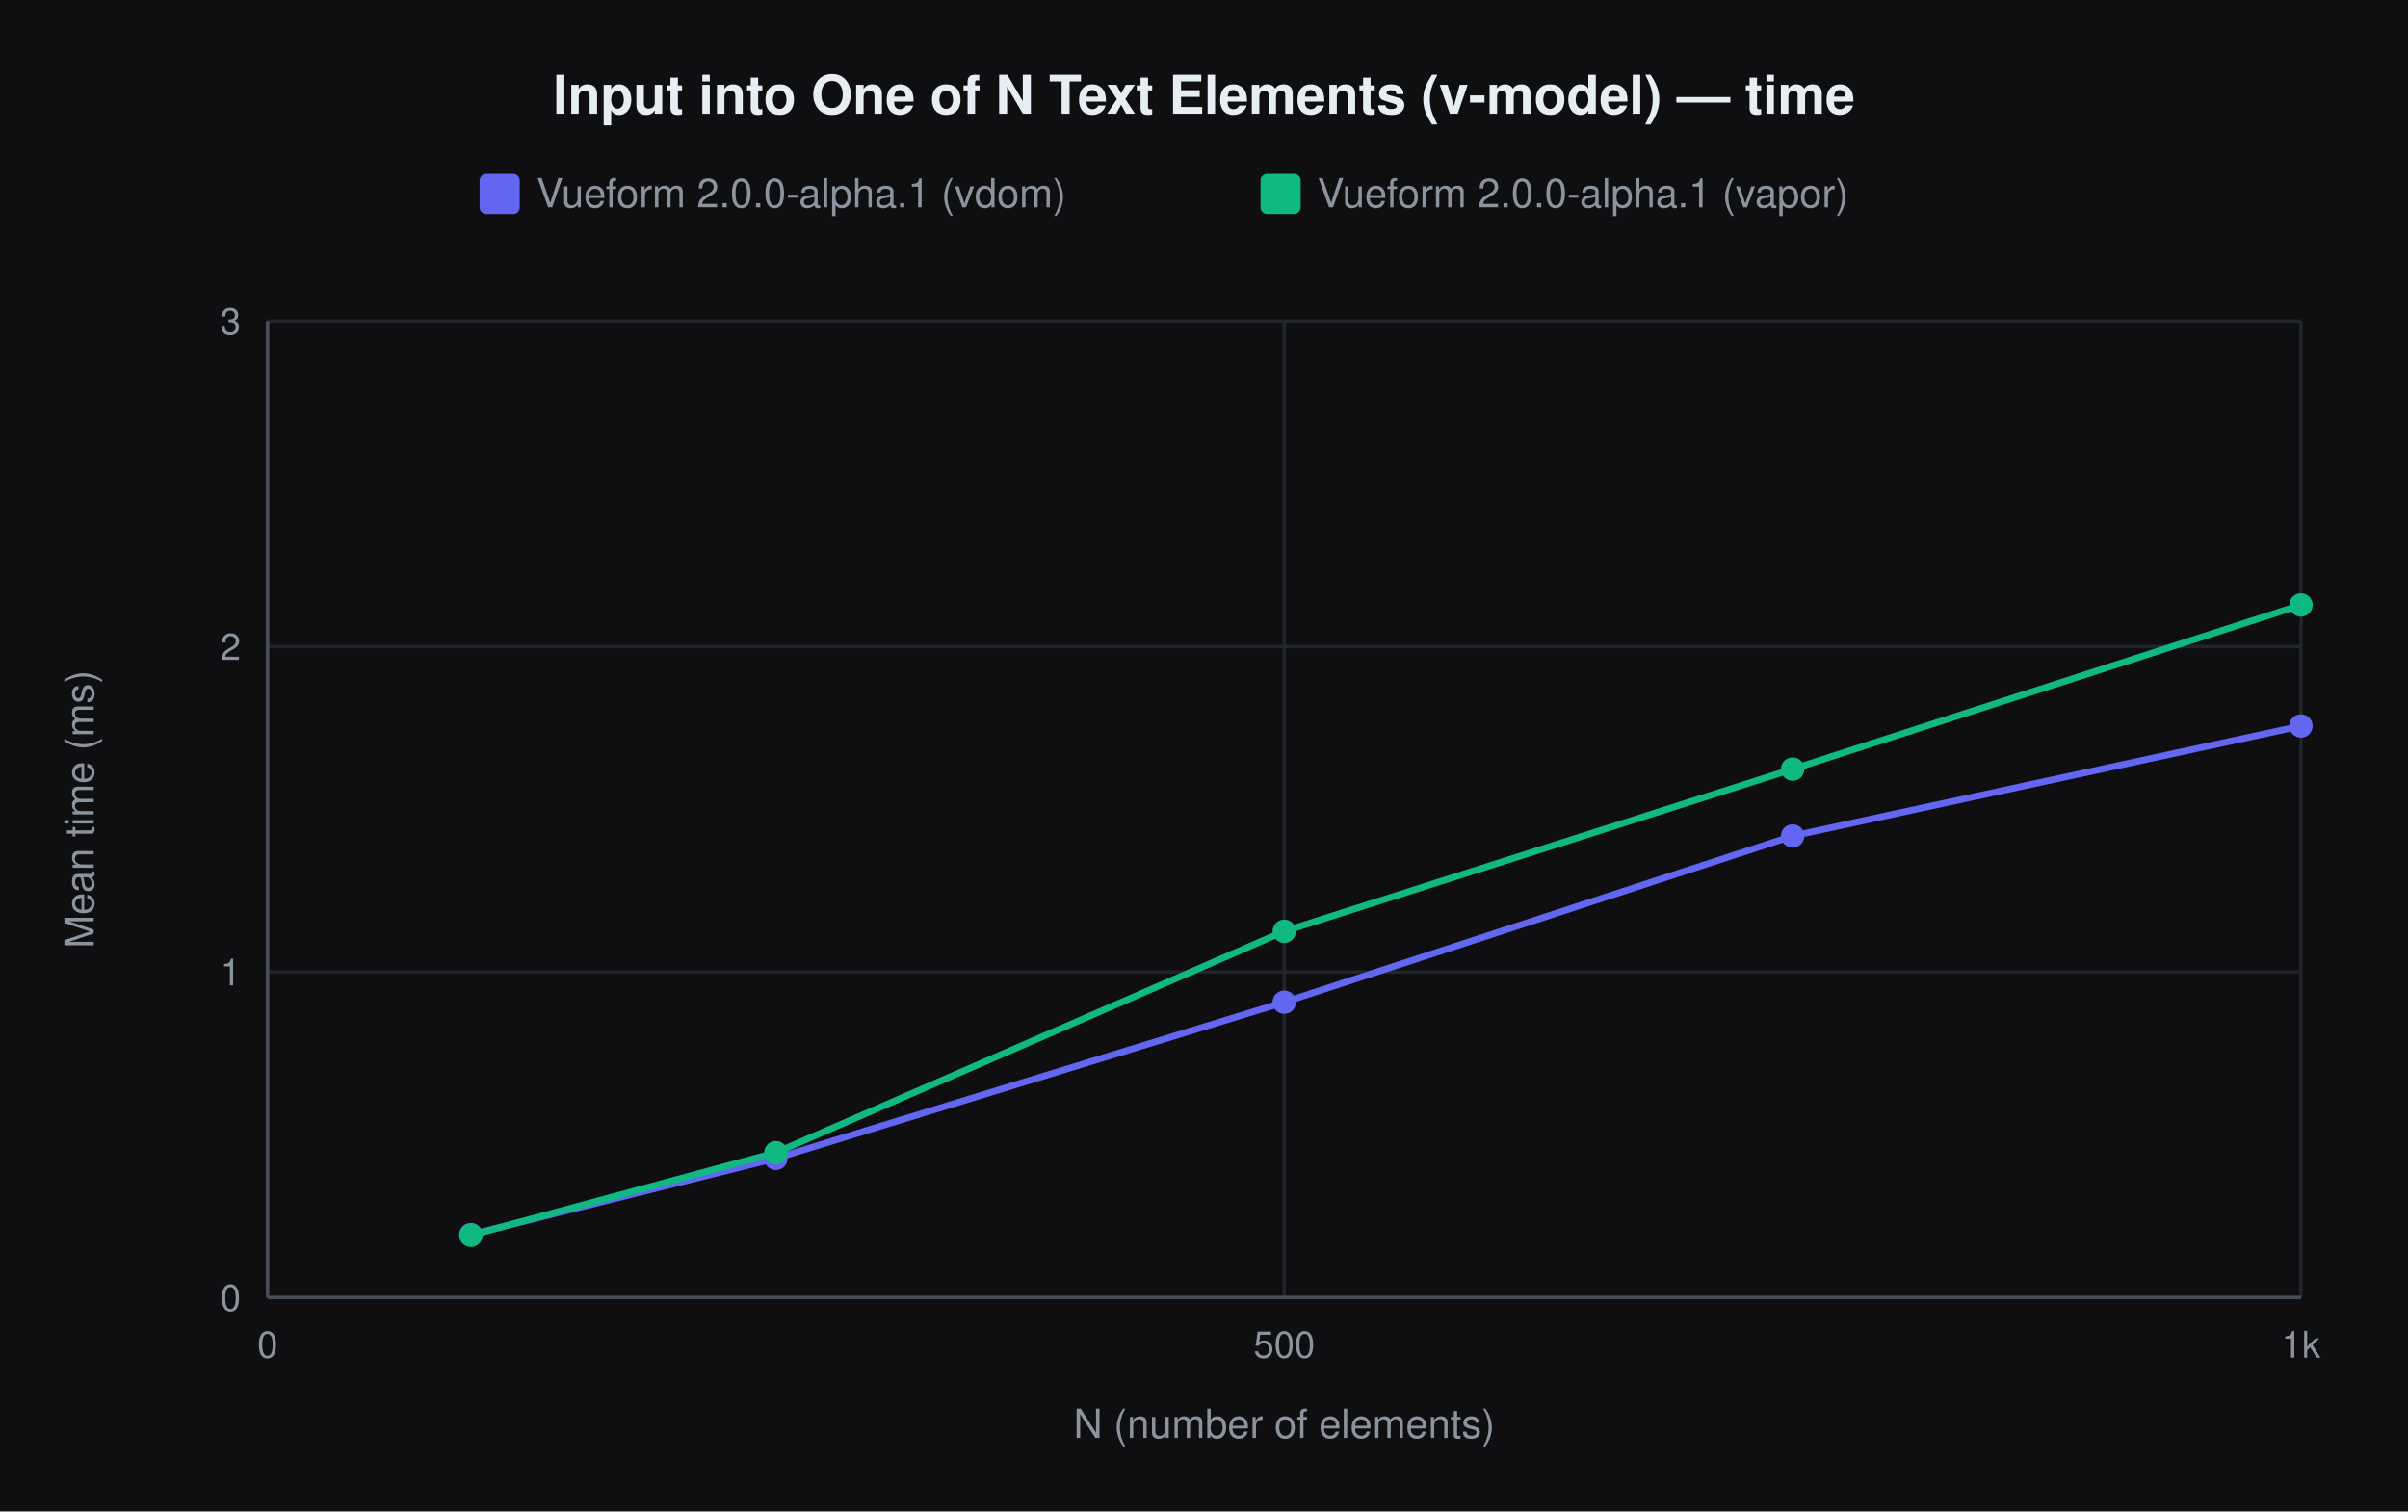
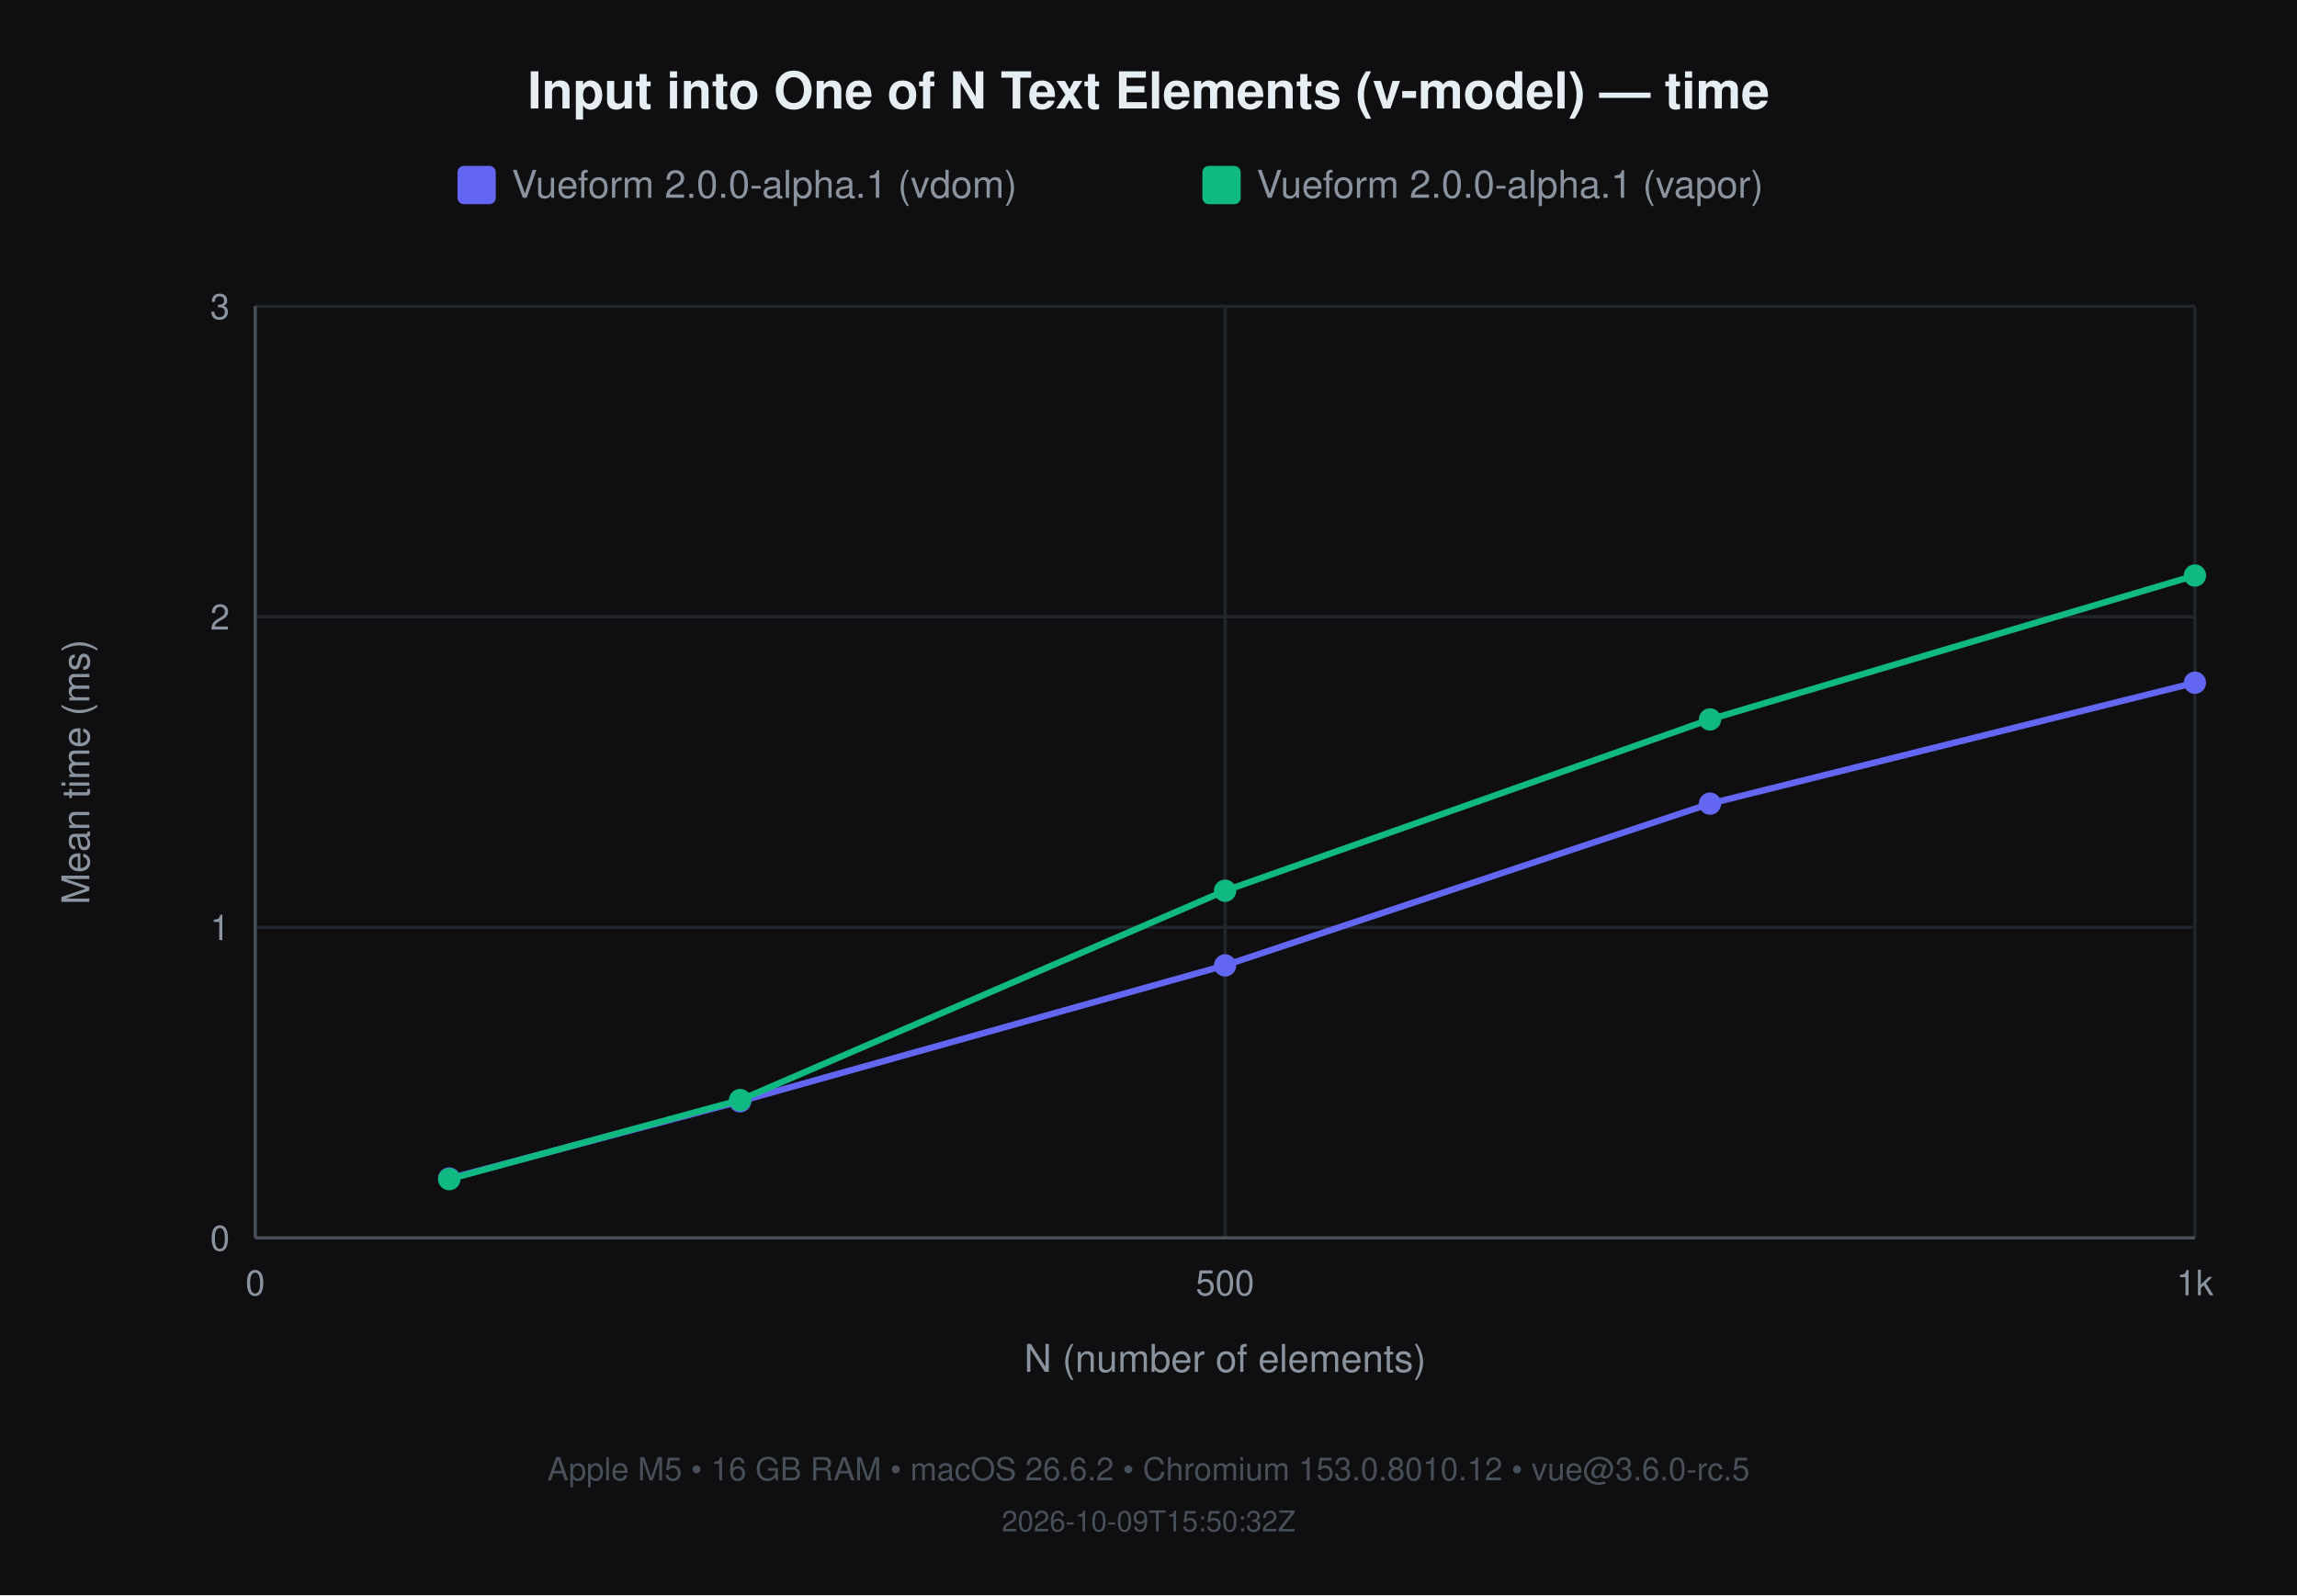
- <svg xmlns="http://www.w3.org/2000/svg" width="720" height="452" viewBox="0 0 720 452" font-family="-apple-system, 'Segoe UI', Helvetica, Arial, sans-serif">
-   <rect width="720" height="452" fill="#0f0f11" />
+ <svg xmlns="http://www.w3.org/2000/svg" width="720" height="500" viewBox="0 0 720 500" font-family="-apple-system, 'Segoe UI', Helvetica, Arial, sans-serif">
+   <rect width="720" height="500" fill="#0f0f11" />
  <text x="360" y="34" font-size="16" font-weight="600" fill="#e6edf3" text-anchor="middle">Input into One of N Text Elements (v-model) — time</text>
  <rect x="143.4" y="52" width="12" height="12" rx="2" fill="#6366f1" />
  <text x="160.4" y="62" font-size="12" fill="#8b949e">Vueform 2.0.0-alpha.1 (vdom)</text>
  <rect x="376.9" y="52" width="12" height="12" rx="2" fill="#10b981" />
  <text x="393.9" y="62" font-size="12" fill="#8b949e">Vueform 2.0.0-alpha.1 (vapor)</text>
  <line x1="80" y1="388" x2="688" y2="388" stroke="#21262d" stroke-width="1" />
  <text x="72" y="392" font-size="11" fill="#8b949e" text-anchor="end">0</text>
  <line x1="80" y1="290.667" x2="688" y2="290.667" stroke="#21262d" stroke-width="1" />
  <text x="72" y="294.667" font-size="11" fill="#8b949e" text-anchor="end">1</text>
  <line x1="80" y1="193.333" x2="688" y2="193.333" stroke="#21262d" stroke-width="1" />
  <text x="72" y="197.333" font-size="11" fill="#8b949e" text-anchor="end">2</text>
  <line x1="80" y1="96" x2="688" y2="96" stroke="#21262d" stroke-width="1" />
  <text x="72" y="100" font-size="11" fill="#8b949e" text-anchor="end">3</text>
  <line x1="80" y1="96" x2="80" y2="388" stroke="#21262d" stroke-width="1" />
  <text x="80" y="406" font-size="11" fill="#8b949e" text-anchor="middle">0</text>
  <line x1="384" y1="96" x2="384" y2="388" stroke="#21262d" stroke-width="1" />
  <text x="384" y="406" font-size="11" fill="#8b949e" text-anchor="middle">500</text>
  <line x1="688" y1="96" x2="688" y2="388" stroke="#21262d" stroke-width="1" />
  <text x="688" y="406" font-size="11" fill="#8b949e" text-anchor="middle">1k</text>
  <line x1="80" y1="388" x2="688" y2="388" stroke="#484f58" stroke-width="1" />
  <line x1="80" y1="96" x2="80" y2="388" stroke="#484f58" stroke-width="1" />
  <text x="384" y="430" font-size="12" fill="#8b949e" text-anchor="middle">N (number of elements)</text>
  <text x="28" y="242" font-size="12" fill="#8b949e" text-anchor="middle" transform="rotate(-90 28 242)">Mean time (ms)</text>
-   <polyline points="140.8,369.2 232.0,346.4 384.0,299.7 536.0,250.0 688.0,217.1" fill="none" stroke="#6366f1" stroke-width="2" />
-   <circle cx="140.8" cy="369.2" r="3.5" fill="#6366f1" />
-   <circle cx="232.0" cy="346.4" r="3.5" fill="#6366f1" />
-   <circle cx="384.0" cy="299.7" r="3.5" fill="#6366f1" />
-   <circle cx="536.0" cy="250.0" r="3.5" fill="#6366f1" />
-   <circle cx="688.0" cy="217.1" r="3.5" fill="#6366f1" />
-   <polyline points="140.8,369.4 232.0,344.7 384.0,278.5 536.0,230.0 688.0,180.9" fill="none" stroke="#10b981" stroke-width="2" />
-   <circle cx="140.8" cy="369.4" r="3.5" fill="#10b981" />
-   <circle cx="232.0" cy="344.7" r="3.5" fill="#10b981" />
-   <circle cx="384.0" cy="278.5" r="3.5" fill="#10b981" />
-   <circle cx="536.0" cy="230.0" r="3.5" fill="#10b981" />
-   <circle cx="688.0" cy="180.9" r="3.5" fill="#10b981" />
+   <text x="360" y="464" font-size="10" fill="#484f58" text-anchor="middle">Apple M5 • 16 GB RAM • macOS 26.6.2 • Chromium 153.0.8010.12 • vue@3.6.0-rc.5</text>
+   <text x="360" y="480" font-size="9" fill="#484f58" text-anchor="middle">2026-10-09T15:50:32Z</text>
+   <polyline points="140.8,369.4 232.0,345.2 384.0,302.6 536.0,251.9 688.0,214.0" fill="none" stroke="#6366f1" stroke-width="2" />
+   <circle cx="140.8" cy="369.4" r="3.5" fill="#6366f1" />
+   <circle cx="232.0" cy="345.2" r="3.5" fill="#6366f1" />
+   <circle cx="384.0" cy="302.6" r="3.5" fill="#6366f1" />
+   <circle cx="536.0" cy="251.9" r="3.5" fill="#6366f1" />
+   <circle cx="688.0" cy="214.0" r="3.5" fill="#6366f1" />
+   <polyline points="140.8,369.6 232.0,344.8 384.0,279.2 536.0,225.5 688.0,180.4" fill="none" stroke="#10b981" stroke-width="2" />
+   <circle cx="140.8" cy="369.6" r="3.5" fill="#10b981" />
+   <circle cx="232.0" cy="344.8" r="3.5" fill="#10b981" />
+   <circle cx="384.0" cy="279.2" r="3.5" fill="#10b981" />
+   <circle cx="536.0" cy="225.5" r="3.5" fill="#10b981" />
+   <circle cx="688.0" cy="180.4" r="3.5" fill="#10b981" />
</svg>
